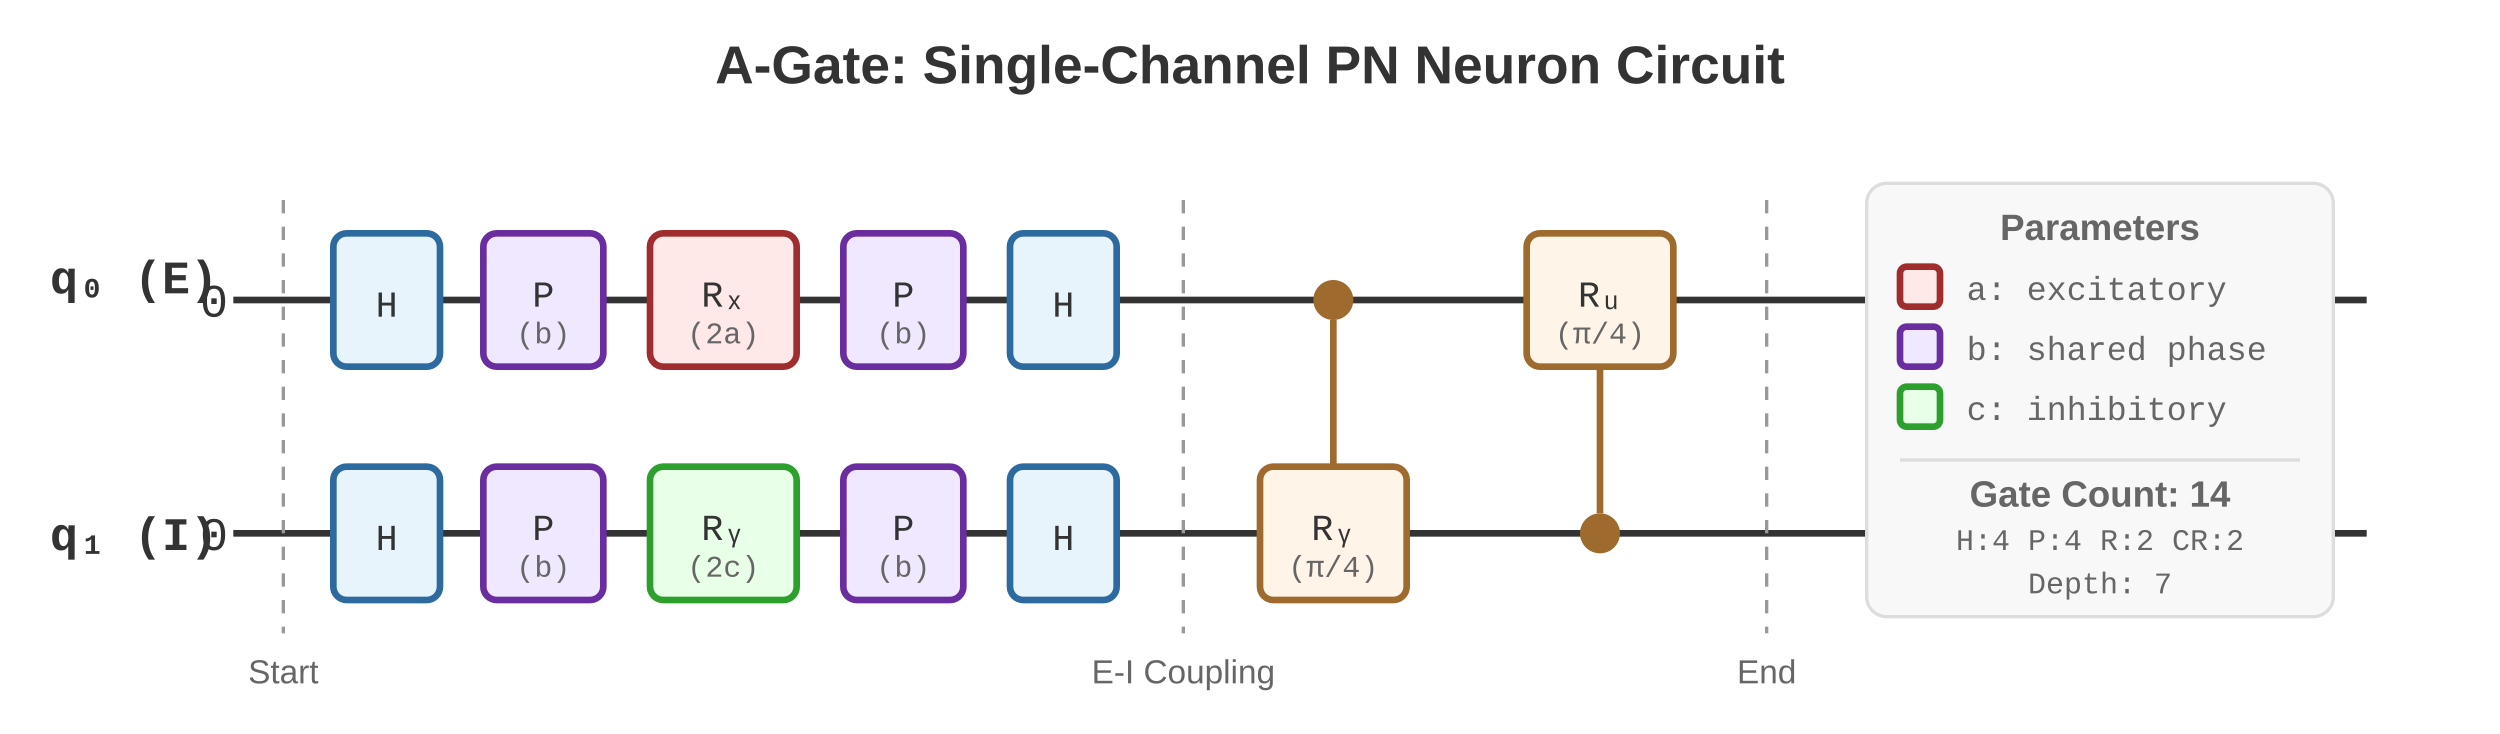
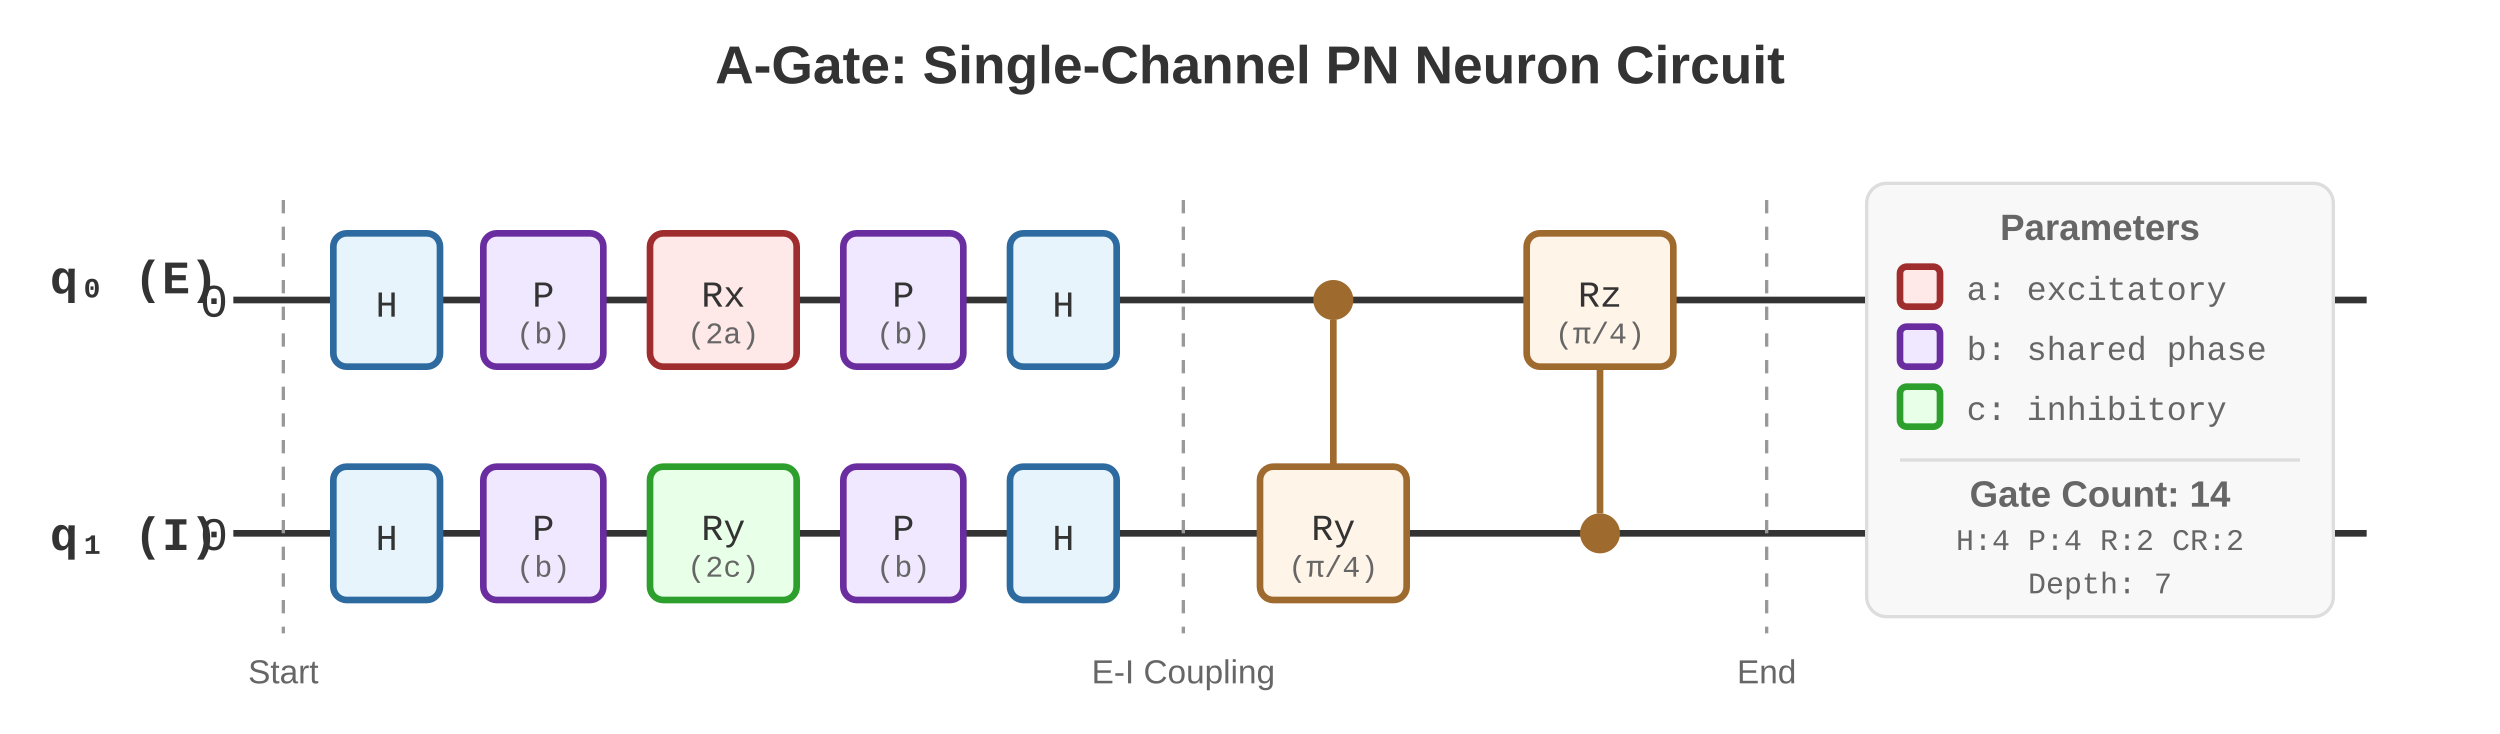
<svg xmlns="http://www.w3.org/2000/svg" viewBox="0 0 750 220">
  <style>
    .wire { stroke: #333; stroke-width: 2; fill: none; }
    .gate { fill: #e8f4fc; stroke: #2d6a9f; stroke-width: 2; }
    .gate-phase { fill: #f0e8ff; stroke: #6a2d9f; stroke-width: 2; }
    .gate-rx { fill: #ffe8e8; stroke: #9f2d2d; stroke-width: 2; }
    .gate-ry { fill: #e8ffe8; stroke: #2d9f2d; stroke-width: 2; }
    .gate-coupling { fill: #fff4e8; stroke: #9f6a2d; stroke-width: 2; }
    .label { font-family: 'Courier New', monospace; font-size: 14px; fill: #333; }
    .qubit-label { font-family: 'Courier New', monospace; font-size: 14px; font-weight: bold; fill: #333; }
    .gate-text { font-family: 'Courier New', monospace; font-size: 11px; fill: #333; text-anchor: middle; }
    .title { font-family: Arial, sans-serif; font-size: 16px; font-weight: bold; fill: #333; }
    .param { font-family: 'Courier New', monospace; font-size: 9px; fill: #666; text-anchor: middle; }
    .control { fill: #9f6a2d; }
    .coupling-line { stroke: #9f6a2d; stroke-width: 2; }
    .barrier { stroke: #999; stroke-width: 1; stroke-dasharray: 4,4; }
    .section-label { font-family: Arial, sans-serif; font-size: 10px; fill: #666; text-anchor: middle; }
  </style>
  <text x="375" y="25" class="title" text-anchor="middle">A-Gate: Single-Channel PN Neuron Circuit</text>
  <line x1="70" y1="90" x2="710" y2="90" class="wire" />
  <line x1="70" y1="160" x2="710" y2="160" class="wire" />
  <text x="15" y="88" class="qubit-label">q₀ (E)</text>
  <text x="15" y="165" class="qubit-label">q₁ (I)</text>
  <text x="60" y="95" class="label">0</text>
  <text x="60" y="165" class="label">0</text>
  <line x1="85" y1="60" x2="85" y2="190" class="barrier" />
  <text x="85" y="205" class="section-label">Start</text>
  <rect x="100" y="70" width="32" height="40" rx="4" class="gate" />
  <text x="116" y="95" class="gate-text">H</text>
  <rect x="145" y="70" width="36" height="40" rx="4" class="gate-phase" />
  <text x="163" y="92" class="gate-text">P</text>
  <text x="163" y="103" class="param">(b)</text>
  <rect x="195" y="70" width="44" height="40" rx="4" class="gate-rx" />
-   <text x="217" y="92" class="gate-text">Rₓ</text>
+   <text x="217" y="92" class="gate-text">Rx</text>
  <text x="217" y="103" class="param">(2a)</text>
  <rect x="253" y="70" width="36" height="40" rx="4" class="gate-phase" />
  <text x="271" y="92" class="gate-text">P</text>
  <text x="271" y="103" class="param">(b)</text>
  <rect x="303" y="70" width="32" height="40" rx="4" class="gate" />
  <text x="319" y="95" class="gate-text">H</text>
  <rect x="100" y="140" width="32" height="40" rx="4" class="gate" />
  <text x="116" y="165" class="gate-text">H</text>
  <rect x="145" y="140" width="36" height="40" rx="4" class="gate-phase" />
  <text x="163" y="162" class="gate-text">P</text>
  <text x="163" y="173" class="param">(b)</text>
  <rect x="195" y="140" width="44" height="40" rx="4" class="gate-ry" />
-   <text x="217" y="162" class="gate-text">Rᵧ</text>
+   <text x="217" y="162" class="gate-text">Ry</text>
  <text x="217" y="173" class="param">(2c)</text>
  <rect x="253" y="140" width="36" height="40" rx="4" class="gate-phase" />
  <text x="271" y="162" class="gate-text">P</text>
  <text x="271" y="173" class="param">(b)</text>
  <rect x="303" y="140" width="32" height="40" rx="4" class="gate" />
  <text x="319" y="165" class="gate-text">H</text>
  <line x1="355" y1="60" x2="355" y2="190" class="barrier" />
  <text x="355" y="205" class="section-label">E-I Coupling</text>
  <circle cx="400" cy="90" r="6" class="control" />
  <line x1="400" y1="96" x2="400" y2="140" class="coupling-line" />
  <rect x="378" y="140" width="44" height="40" rx="4" class="gate-coupling" />
-   <text x="400" y="162" class="gate-text">Rᵧ</text>
+   <text x="400" y="162" class="gate-text">Ry</text>
  <text x="400" y="173" class="param">(π/4)</text>
  <circle cx="480" cy="160" r="6" class="control" />
  <line x1="480" y1="154" x2="480" y2="110" class="coupling-line" />
  <rect x="458" y="70" width="44" height="40" rx="4" class="gate-coupling" />
-   <text x="480" y="92" class="gate-text">Rᵤ</text>
+   <text x="480" y="92" class="gate-text">Rz</text>
  <text x="480" y="103" class="param">(π/4)</text>
  <line x1="530" y1="60" x2="530" y2="190" class="barrier" />
  <text x="530" y="205" class="section-label">End</text>
  <rect x="560" y="55" width="140" height="130" rx="6" fill="#f8f8f8" stroke="#ddd" stroke-width="1" />
  <text x="630" y="72" class="section-label" style="font-weight: bold; font-size: 11px;">Parameters</text>
  <rect x="570" y="80" width="12" height="12" rx="2" class="gate-rx" />
  <text x="590" y="90" class="param" style="text-anchor: start; font-size: 10px;">a: excitatory</text>
  <rect x="570" y="98" width="12" height="12" rx="2" class="gate-phase" />
  <text x="590" y="108" class="param" style="text-anchor: start; font-size: 10px;">b: shared phase</text>
  <rect x="570" y="116" width="12" height="12" rx="2" class="gate-ry" />
  <text x="590" y="126" class="param" style="text-anchor: start; font-size: 10px;">c: inhibitory</text>
  <line x1="570" y1="138" x2="690" y2="138" stroke="#ddd" stroke-width="1" />
  <text x="630" y="152" class="section-label" style="font-weight: bold; font-size: 11px;">Gate Count: 14</text>
  <text x="630" y="165" class="param" style="font-size: 9px;">H:4  P:4  R:2  CR:2</text>
  <text x="630" y="178" class="param" style="font-size: 9px;">Depth: 7</text>
</svg>
